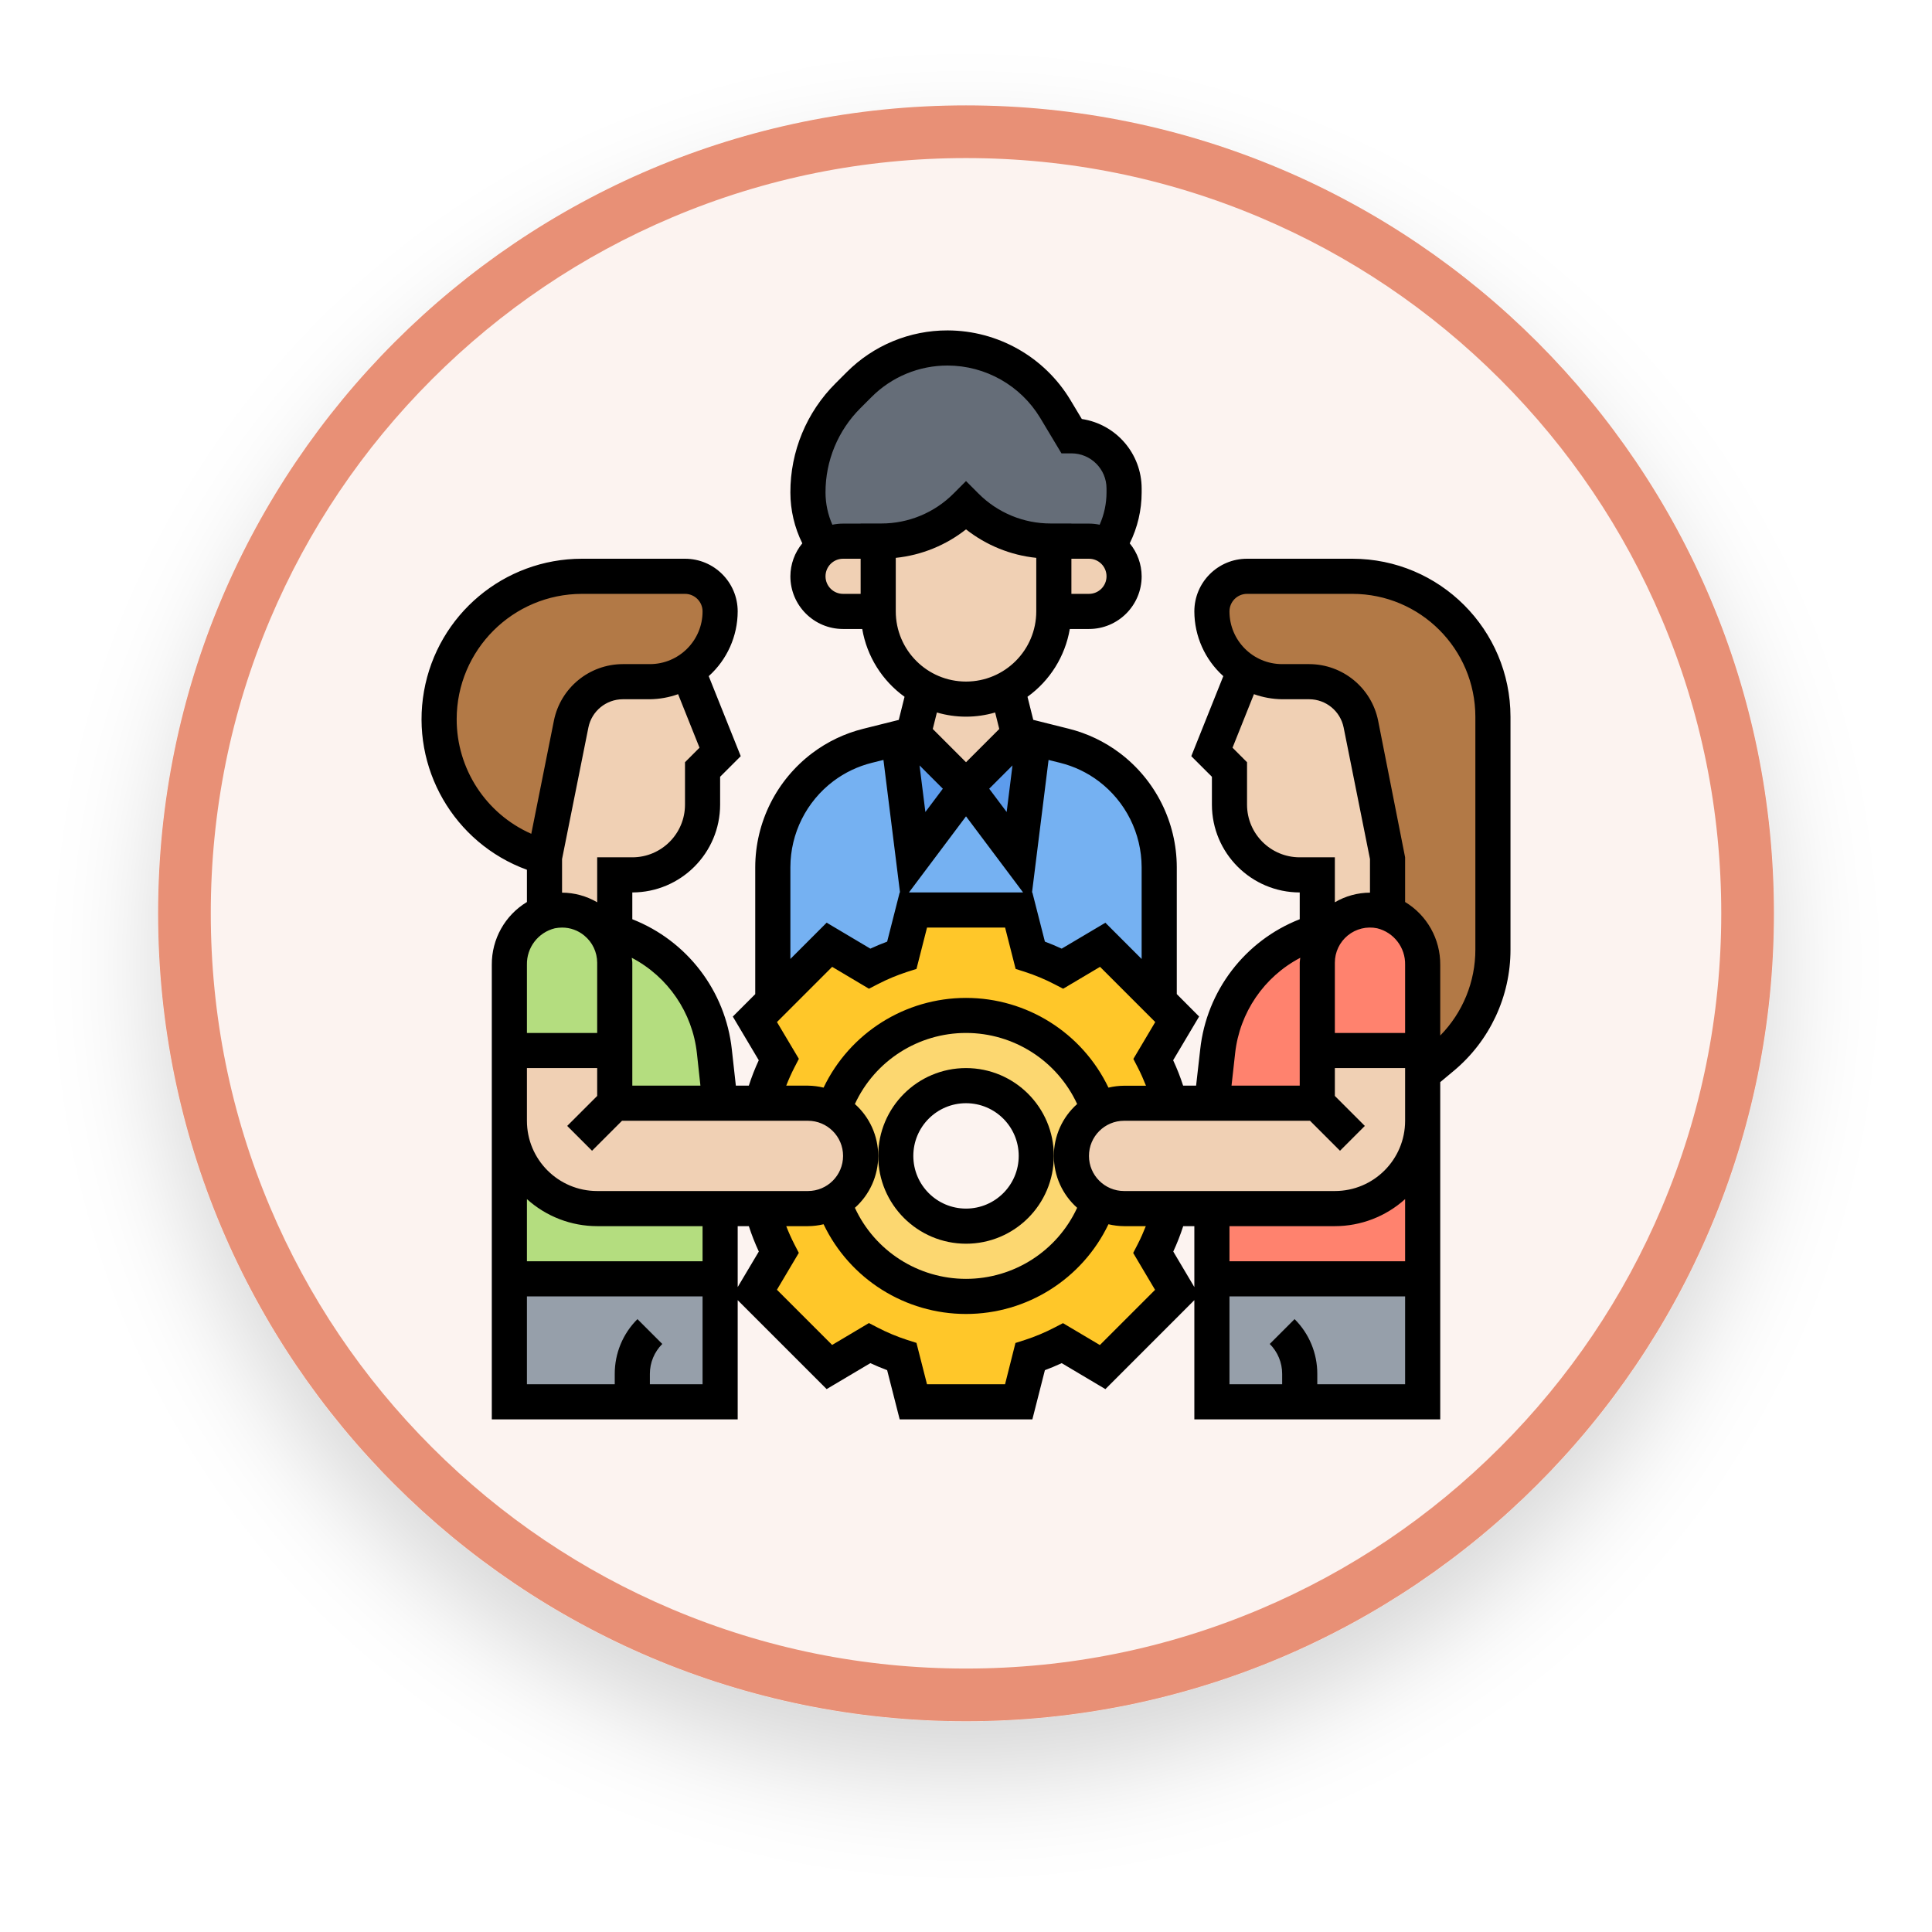
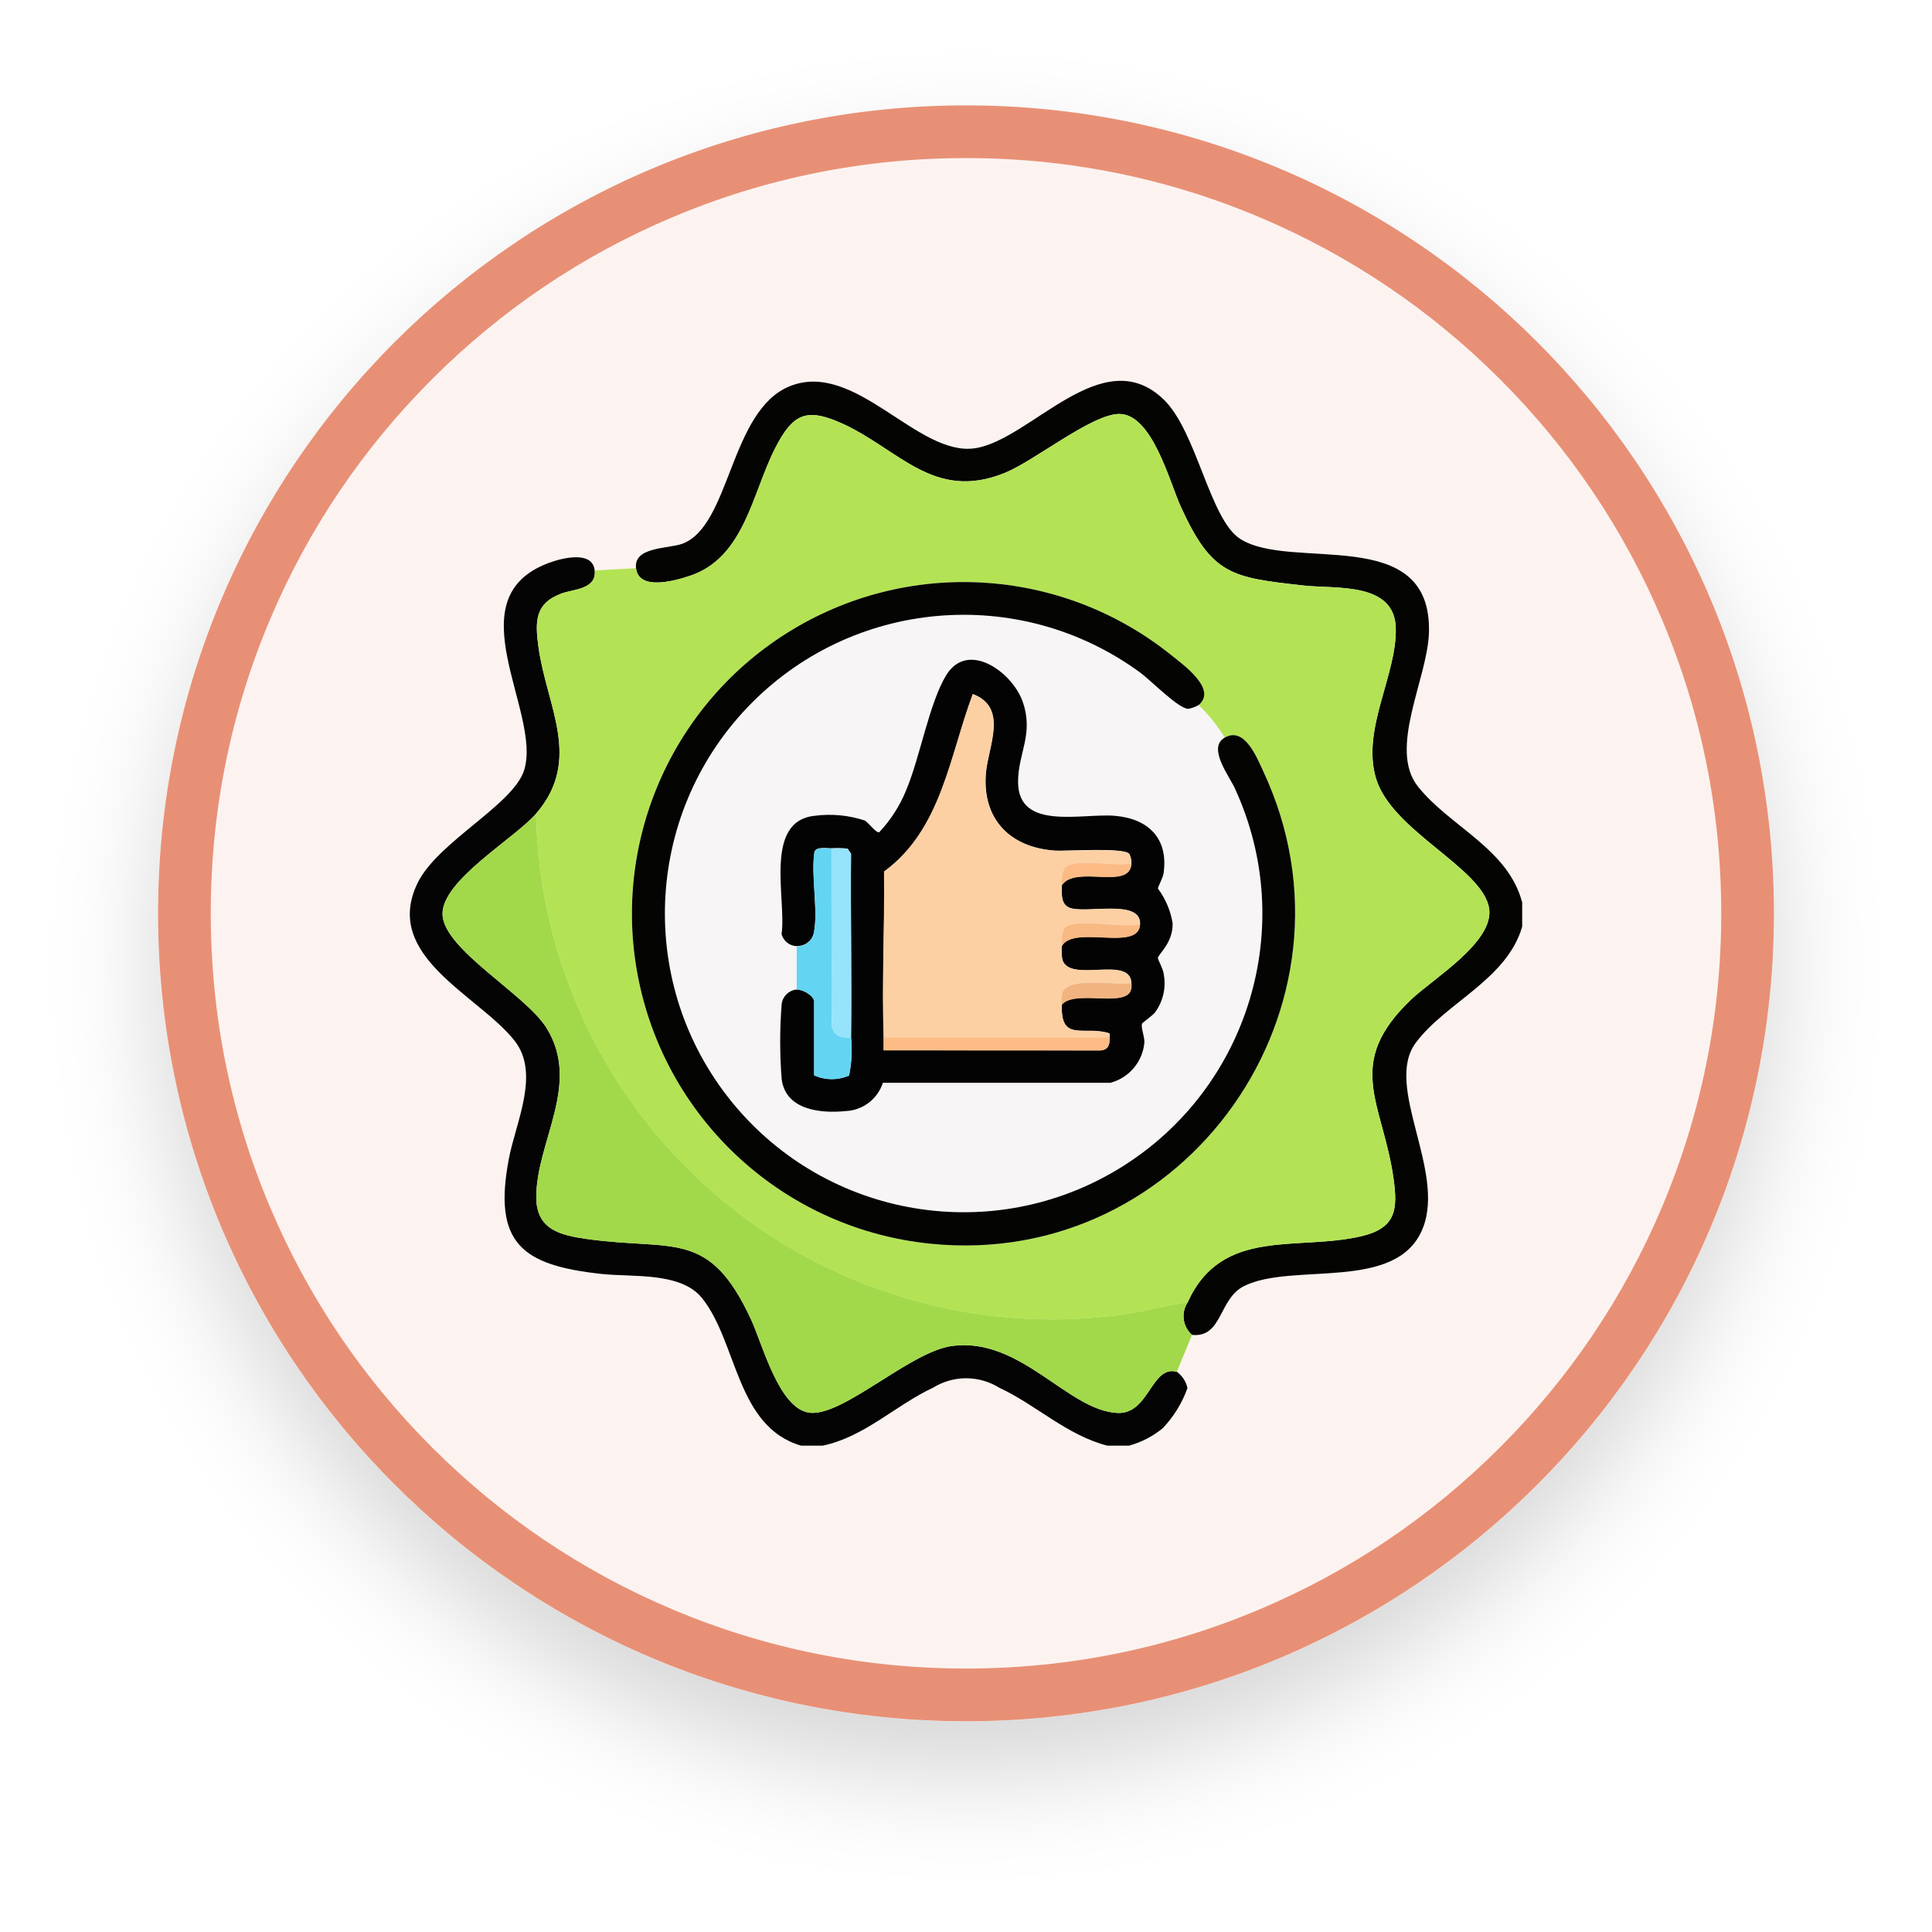
<svg xmlns="http://www.w3.org/2000/svg" width="110" height="110" viewBox="0 0 110 110">
  <defs>
    <filter id="Path_982547" x="0" y="0" width="110" height="110" filterUnits="userSpaceOnUse">
      <feOffset dy="3" input="SourceAlpha" />
      <feGaussianBlur stdDeviation="3" result="blur" />
      <feFlood flood-opacity="0.161" />
      <feComposite operator="in" in2="blur" />
      <feComposite in="SourceGraphic" />
    </filter>
+     <clipPath id="clip-path">
+       <rect id="Rectangle_405850" data-name="Rectangle 405850" width="63.334" height="60.625" fill="none" />
+     </clipPath>
  </defs>
-   <g id="Group_1157477" data-name="Group 1157477" transform="translate(-1308.804 -7981.574)">
-     <g id="Group_1157205" data-name="Group 1157205" transform="translate(192.805 4687.574)">
-       <g id="Group_1155734" data-name="Group 1155734" transform="translate(0 -1390)">
-         <g id="Group_1154704" data-name="Group 1154704" transform="translate(0 1466)">
-           <g id="Group_1150790" data-name="Group 1150790" transform="translate(3 2320)">
-             <g id="Group_1154214" data-name="Group 1154214" transform="translate(79 -5809)">
+   <g id="Group_1157552" data-name="Group 1157552" transform="translate(-799.805 -2250.205)">
+     <g id="Group_1156506" data-name="Group 1156506" transform="translate(-1.195 -1043.461)">
+       <g id="Group_1155724" data-name="Group 1155724" transform="translate(0 -1390)">
+         <g id="Group_1154703" data-name="Group 1154703" transform="translate(0 1465.666)">
+           <g id="Group_1150789" data-name="Group 1150789" transform="translate(3 2320)">
+             <g id="Group_1154212" data-name="Group 1154212" transform="translate(-236 -5809)">
              <g id="Group_1152583" data-name="Group 1152583" transform="translate(1043 6713)">
                <g id="Group_1146973" data-name="Group 1146973" transform="translate(0 0)">
                  <g id="Group_1146954" data-name="Group 1146954">
                    <g transform="matrix(1, 0, 0, 1, -9, -6)" filter="url(#Path_982547)">
                      <g id="Path_982547-2" data-name="Path 982547" transform="translate(9 6)" fill="#fcf3f0">
                        <path d="M 46 90.5 C 39.992 90.5 34.164 89.324 28.679 87.003 C 23.38 84.762 18.621 81.553 14.534 77.466 C 10.446 73.379 7.238 68.62 4.996 63.321 C 2.676 57.836 1.5 52.008 1.5 46 C 1.5 39.992 2.676 34.164 4.996 28.679 C 7.238 23.38 10.446 18.621 14.534 14.534 C 18.621 10.446 23.38 7.238 28.679 4.996 C 34.164 2.676 39.992 1.5 46 1.5 C 52.008 1.5 57.836 2.676 63.321 4.996 C 68.62 7.238 73.379 10.446 77.466 14.534 C 81.554 18.621 84.762 23.38 87.004 28.679 C 89.324 34.164 90.5 39.992 90.5 46 C 90.5 52.008 89.324 57.836 87.004 63.321 C 84.762 68.62 81.554 73.379 77.466 77.466 C 73.379 81.553 68.62 84.762 63.321 87.003 C 57.836 89.324 52.008 90.5 46 90.5 Z" stroke="none" />
                        <path d="M 46 3 C 40.194 3 34.563 4.136 29.263 6.378 C 24.143 8.544 19.544 11.644 15.594 15.594 C 11.644 19.544 8.544 24.143 6.378 29.263 C 4.136 34.563 3 40.194 3 46 C 3 51.806 4.136 57.437 6.378 62.737 C 8.544 67.857 11.644 72.455 15.594 76.405 C 19.544 80.355 24.143 83.456 29.263 85.622 C 34.563 87.863 40.194 89 46 89 C 51.806 89 57.437 87.863 62.737 85.622 C 67.857 83.456 72.456 80.355 76.406 76.405 C 80.356 72.455 83.456 67.857 85.622 62.737 C 87.864 57.437 89 51.806 89 46 C 89 40.194 87.864 34.563 85.622 29.263 C 83.456 24.143 80.356 19.544 76.406 15.594 C 72.456 11.644 67.857 8.544 62.737 6.378 C 57.437 4.136 51.806 3 46 3 M 46 -7.62939453125e-06 C 71.405 -7.62939453125e-06 92 20.595 92 46 C 92 71.405 71.405 92 46 92 C 20.595 92 0 71.405 0 46 C 0 20.595 20.595 -7.62939453125e-06 46 -7.62939453125e-06 Z" stroke="none" fill="#e89076" />
                      </g>
                    </g>
                  </g>
                </g>
              </g>
            </g>
          </g>
        </g>
      </g>
-       <g id="controlar" transform="translate(1139 3311.812)">
-         <g id="Group_1157013" data-name="Group 1157013">
-           <g id="Group_1156988" data-name="Group 1156988">
-             <path id="Path_991059" data-name="Path 991059" d="M6,55H18v7H6Z" fill="#969faa" />
-           </g>
-           <g id="Group_1156989" data-name="Group 1156989">
-             <path id="Path_991060" data-name="Path 991060" d="M46,55H58v7H46Z" fill="#969faa" />
-           </g>
-           <g id="Group_1156990" data-name="Group 1156990">
-             <path id="Path_991061" data-name="Path 991061" d="M18,51v4H6V46a5,5,0,0,0,5,5Z" fill="#b4dd7f" />
-           </g>
-           <g id="Group_1156991" data-name="Group 1156991">
-             <path id="Path_991062" data-name="Path 991062" d="M11.28,35.05a5.425,5.425,0,0,1,.72.19,8.023,8.023,0,0,1,5.67,6.81L18,45H12V37A3,3,0,0,0,11.28,35.05Z" fill="#b4dd7f" />
-           </g>
-           <g id="Group_1156992" data-name="Group 1156992">
-             <path id="Path_991063" data-name="Path 991063" d="M8.4,34.06A3,3,0,0,1,12,37v5H6V37.12a3.116,3.116,0,0,1,2-2.95A2.619,2.619,0,0,1,8.4,34.06Z" fill="#b4dd7f" />
-           </g>
-           <g id="Group_1156993" data-name="Group 1156993">
-             <path id="Path_991064" data-name="Path 991064" d="M58,46v9H46V51h7A5,5,0,0,0,58,46Z" fill="#ff826e" />
-           </g>
-           <g id="Group_1156994" data-name="Group 1156994">
-             <path id="Path_991065" data-name="Path 991065" d="M52,35.24a5.424,5.424,0,0,1,.72-.19A3,3,0,0,0,52,37v8H46l.33-2.95A8.023,8.023,0,0,1,52,35.24Z" fill="#ff826e" />
-           </g>
-           <g id="Group_1156995" data-name="Group 1156995">
-             <path id="Path_991066" data-name="Path 991066" d="M56,34.17a3.116,3.116,0,0,1,2,2.95V42H52V37a3,3,0,0,1,3.6-2.94,2.619,2.619,0,0,1,.4.11Z" fill="#ff826e" />
-           </g>
-           <g id="Group_1156996" data-name="Group 1156996">
-             <path id="Path_991067" data-name="Path 991067" d="M35,31l.85-6.79,1.75.44a7.058,7.058,0,0,1,2.55,1.21,7.276,7.276,0,0,1,2.1,2.52A7.054,7.054,0,0,1,43,31.56V39.2l-3.22-3.22-2.29,1.36a11.91,11.91,0,0,0-1.84-.77L35,34H29l-.65,2.57a11.91,11.91,0,0,0-1.84.77l-2.29-1.36L21,39.2V31.56a7.147,7.147,0,0,1,2.85-5.7,7.059,7.059,0,0,1,2.55-1.21l1.75-.44L29,31l3-4Z" fill="#75b1f2" />
-           </g>
-           <g id="Group_1156997" data-name="Group 1156997">
-             <path id="Path_991068" data-name="Path 991068" d="M35.85,24.21,35,31l-3-4,3-3Z" fill="#5d9cec" />
-           </g>
-           <g id="Group_1156998" data-name="Group 1156998">
-             <path id="Path_991069" data-name="Path 991069" d="M32,27l-3,4-.85-6.79L29,24Z" fill="#5d9cec" />
-           </g>
-           <g id="Group_1156999" data-name="Group 1156999">
-             <path id="Path_991070" data-name="Path 991070" d="M43.43,51.65a11.91,11.91,0,0,1-.77,1.84l1.36,2.29-4.24,4.24-2.29-1.36a11.91,11.91,0,0,1-1.84.77L35,62H29l-.65-2.57a11.91,11.91,0,0,1-1.84-.77l-2.29,1.36-4.24-4.24,1.36-2.29a11.91,11.91,0,0,1-.77-1.84l.04-.65H23a2.939,2.939,0,0,0,1.44-.37,8.007,8.007,0,0,0,15.12,0A2.939,2.939,0,0,0,41,51h2.64Z" fill="#ffc729" />
-           </g>
-           <g id="Group_1157000" data-name="Group 1157000">
-             <path id="Path_991071" data-name="Path 991071" d="M42.66,42.51a11.91,11.91,0,0,1,.77,1.84l.24.65H41a2.939,2.939,0,0,0-1.44.37,8.007,8.007,0,0,0-15.12,0A2.939,2.939,0,0,0,23,45H20.56l.01-.65a11.909,11.909,0,0,1,.77-1.84l-1.36-2.29L21,39.2l3.22-3.22,2.29,1.36a11.91,11.91,0,0,1,1.84-.77L29,34h6l.65,2.57a11.91,11.91,0,0,1,1.84.77l2.29-1.36L43,39.2l1.02,1.02Z" fill="#ffc729" />
-           </g>
-           <g id="Group_1157001" data-name="Group 1157001">
-             <path id="Path_991072" data-name="Path 991072" d="M36,48a4,4,0,1,0-4,4A4,4,0,0,0,36,48Zm2,0a2.989,2.989,0,0,0,1.56,2.63,8.007,8.007,0,0,1-15.12,0,3,3,0,0,0,.68-4.75,3.1,3.1,0,0,0-.68-.51,8.007,8.007,0,0,1,15.12,0,3.1,3.1,0,0,0-.68.51A2.993,2.993,0,0,0,38,48Z" fill="#fcd770" />
-           </g>
-           <g id="Group_1157002" data-name="Group 1157002">
-             <path id="Path_991073" data-name="Path 991073" d="M16,15a2.006,2.006,0,0,1,2,2,4.025,4.025,0,0,1-1.17,2.83A4.066,4.066,0,0,1,14,21H12.46a3,3,0,0,0-2.94,2.41L8,31l-.44-.15A8.133,8.133,0,0,1,10.14,15Z" fill="#b27946" />
-           </g>
-           <g id="Group_1157003" data-name="Group 1157003">
-             <path id="Path_991074" data-name="Path 991074" d="M59.12,42.4,58,43.33V37.12a3.116,3.116,0,0,0-2-2.95V31l-1.52-7.59A3,3,0,0,0,51.54,21H50a4.007,4.007,0,0,1-4-4,2.015,2.015,0,0,1,2-2h6a8,8,0,0,1,8,8V36.25A7.982,7.982,0,0,1,59.12,42.4Z" fill="#b27946" />
-           </g>
-           <g id="Group_1157004" data-name="Group 1157004">
-             <path id="Path_991075" data-name="Path 991075" d="M41,10v.23a5.583,5.583,0,0,1-.93,3.08A1.97,1.97,0,0,0,39,13H37v-.01h-.17a6.835,6.835,0,0,1-4.83-2,6.835,6.835,0,0,1-4.83,2H27V13H25a1.97,1.97,0,0,0-1.07.31A5.583,5.583,0,0,1,23,10.23a7.788,7.788,0,0,1,2.28-5.51l.63-.63A7.138,7.138,0,0,1,37.08,5.47L38,7a3,3,0,0,1,3,3Z" fill="#656d78" />
-           </g>
-           <g id="Group_1157005" data-name="Group 1157005">
-             <path id="Path_991076" data-name="Path 991076" d="M40.41,13.59A1.955,1.955,0,0,1,41,15a2.006,2.006,0,0,1-2,2H37V13h2a1.97,1.97,0,0,1,1.07.31A1.809,1.809,0,0,1,40.41,13.59Z" fill="#f0d0b4" />
-           </g>
-           <g id="Group_1157006" data-name="Group 1157006">
-             <path id="Path_991077" data-name="Path 991077" d="M37,13v4a5,5,0,0,1-10,0V12.99h.17a6.835,6.835,0,0,0,4.83-2,6.835,6.835,0,0,0,4.83,2H37Z" fill="#f0d0b4" />
-           </g>
-           <g id="Group_1157007" data-name="Group 1157007">
-             <path id="Path_991078" data-name="Path 991078" d="M29.65,21.41a5.051,5.051,0,0,0,4.7,0L35,24l-3,3-3-3Z" fill="#f0d0b4" />
-           </g>
-           <g id="Group_1157008" data-name="Group 1157008">
-             <path id="Path_991079" data-name="Path 991079" d="M27,16.99V17H25a2.015,2.015,0,0,1-2-2,2,2,0,0,1,.93-1.69A1.97,1.97,0,0,1,25,13h2Z" fill="#f0d0b4" />
-           </g>
-           <g id="Group_1157009" data-name="Group 1157009">
-             <path id="Path_991080" data-name="Path 991080" d="M12,32v3.24a5.424,5.424,0,0,0-.72-.19,3.01,3.01,0,0,0-2.88-.99,2.619,2.619,0,0,0-.4.11V31l1.52-7.59A3,3,0,0,1,12.46,21H14a3.956,3.956,0,0,0,2.15-.63L18,25l-1,1v2a4,4,0,0,1-4,4Z" fill="#f0d0b4" />
-           </g>
-           <g id="Group_1157010" data-name="Group 1157010">
-             <path id="Path_991081" data-name="Path 991081" d="M12,42v3H23a2.939,2.939,0,0,1,1.44.37,3.1,3.1,0,0,1,.68.51,3,3,0,0,1-.68,4.75A2.939,2.939,0,0,1,23,51H11a5,5,0,0,1-5-5V42Z" fill="#f0d0b4" />
-           </g>
-           <g id="Group_1157011" data-name="Group 1157011">
-             <path id="Path_991082" data-name="Path 991082" d="M58,45v1a5,5,0,0,1-5,5H41a2.939,2.939,0,0,1-1.44-.37,3,3,0,0,1-.68-4.75,3.1,3.1,0,0,1,.68-.51A2.939,2.939,0,0,1,41,45H52V42h6v3Z" fill="#f0d0b4" />
-           </g>
-           <g id="Group_1157012" data-name="Group 1157012">
-             <path id="Path_991083" data-name="Path 991083" d="M55.6,34.06a3.01,3.01,0,0,0-2.88.99,5.425,5.425,0,0,0-.72.19V32H51a4,4,0,0,1-4-4V26l-1-1,1.85-4.63A3.956,3.956,0,0,0,50,21h1.54a3,3,0,0,1,2.94,2.41L56,31v3.17a2.619,2.619,0,0,0-.4-.11Z" fill="#f0d0b4" />
-           </g>
-         </g>
-         <g id="Group_1157014" data-name="Group 1157014">
-           <path id="Path_991084" data-name="Path 991084" d="M32,53a5,5,0,1,0-5-5A5.006,5.006,0,0,0,32,53Zm0-8a3,3,0,1,1-3,3A3,3,0,0,1,32,45Z" />
-           <path id="Path_991085" data-name="Path 991085" d="M54,14H48a3,3,0,0,0-3,3,4.97,4.97,0,0,0,1.649,3.685l-1.823,4.556L46,26.414V28a5.006,5.006,0,0,0,5,5v1.525a9.008,9.008,0,0,0-5.666,7.411L45.1,44h-.739a12.648,12.648,0,0,0-.568-1.446l1.479-2.489L44,38.787V31.561a8.161,8.161,0,0,0-3.249-6.5,8.077,8.077,0,0,0-2.9-1.382l-2.022-.506L35.5,21.859A6,6,0,0,0,37.909,18H39a3,3,0,0,0,3-3,2.97,2.97,0,0,0-.679-1.877A6.527,6.527,0,0,0,42,10.231V10a4.005,4.005,0,0,0-3.407-3.956l-.655-1.092A8.184,8.184,0,0,0,30.957,1,8.086,8.086,0,0,0,25.2,3.384l-.625.625A8.738,8.738,0,0,0,22,10.231a6.528,6.528,0,0,0,.679,2.892A2.968,2.968,0,0,0,22,15a3,3,0,0,0,3,3h1.091A6,6,0,0,0,28.5,21.86l-.329,1.316-2.022.506a8.057,8.057,0,0,0-2.9,1.382,8.159,8.159,0,0,0-3.25,6.5v7.226l-1.277,1.277L20.2,42.554A12.648,12.648,0,0,0,19.634,44h-.739l-.229-2.064A9.008,9.008,0,0,0,13,34.525V33a5.006,5.006,0,0,0,5-5V26.414l1.174-1.173-1.823-4.556A4.97,4.97,0,0,0,19,17a3,3,0,0,0-3-3H10.136A9.132,9.132,0,0,0,7,31.71v1.835a4.139,4.139,0,0,0-2,3.574V63H19V56.213l5.064,5.064L26.553,59.8c.317.147.638.281.956.4l.714,2.8h7.555l.713-2.8c.318-.119.639-.253.956-.4l2.489,1.479L45,56.213V63H59V43.8l.761-.635A8.975,8.975,0,0,0,63,36.253V23a9.01,9.01,0,0,0-9-9ZM48,28V25.586l-.826-.827,1.219-3.048A4.929,4.929,0,0,0,50,22h1.541A2.006,2.006,0,0,1,53.5,23.608L55,31.1v1.912a3.979,3.979,0,0,0-2,.548V31H51a3,3,0,0,1-3-3Zm-.678,14.156a7,7,0,0,1,3.709-5.436c-.007.094-.031.185-.031.28v7H47.117ZM36.7,25.456l.661.165a6.073,6.073,0,0,1,2.188,1.042,6.153,6.153,0,0,1,2.45,4.9v5.226l-2.064-2.064L37.447,36.2c-.317-.147-.638-.281-.956-.4L35.777,33h-.019Zm-4.7.13-1.893-1.893.235-.939a5.894,5.894,0,0,0,3.316,0l.235.939Zm2.646.182-.332,2.652-.994-1.326ZM30.68,27.094l-.994,1.326-.332-2.652ZM32,28.667,35.25,33h-6.5ZM39,16H38V14h1a1,1,0,0,1,0,2ZM26,16H25a1,1,0,0,1,0-2h1Zm1.172-4.007H26V12H25a2.991,2.991,0,0,0-.61.063A4.557,4.557,0,0,1,24,10.231a6.754,6.754,0,0,1,1.991-4.808l.625-.625A6.1,6.1,0,0,1,30.957,3a6.173,6.173,0,0,1,5.266,2.98L37.434,8H38a2,2,0,0,1,2,2v.231a4.548,4.548,0,0,1-.391,1.832A2.981,2.981,0,0,0,39,12H38v-.007H36.828a5.787,5.787,0,0,1-4.121-1.707L32,9.578l-.707.708a5.793,5.793,0,0,1-4.121,1.707Zm.828,5V13.95a7.745,7.745,0,0,0,4-1.622,7.754,7.754,0,0,0,4,1.622v3.043a4,4,0,1,1-8,0ZM22,31.562a6.151,6.151,0,0,1,2.45-4.9,6.082,6.082,0,0,1,2.188-1.042l.661-.165L28.242,33h-.019l-.713,2.8c-.318.119-.639.253-.956.4l-2.489-1.479L22,36.787Zm-.764,8.817,3.143-3.143,2.095,1.246.493-.255a11.016,11.016,0,0,1,1.685-.705l.528-.168.6-2.354h4.445l.6,2.354.528.168a11.016,11.016,0,0,1,1.685.705l.493.255,2.1-1.246,3.143,3.143-1.246,2.1.255.493c.175.339.325.683.464,1.033H41a3.956,3.956,0,0,0-.89.108,8.992,8.992,0,0,0-16.22,0A3.956,3.956,0,0,0,23,44H21.764a10.93,10.93,0,0,1,.464-1.033l.255-.493Zm4.437,4.667a6.97,6.97,0,0,1,12.654,0,3.953,3.953,0,0,0,0,5.909,6.97,6.97,0,0,1-12.654,0,3.951,3.951,0,0,0,0-5.908Zm-8.995-2.89.2,1.844H13V37c0-.1-.024-.186-.031-.28a7,7,0,0,1,3.709,5.436ZM16,25.586V28a3,3,0,0,1-3,3H11v2.56a3.981,3.981,0,0,0-2-.548V31.1l1.5-7.493A2.006,2.006,0,0,1,12.459,22H14a4.929,4.929,0,0,0,1.607-.289l1.219,3.048ZM3,23.136A7.144,7.144,0,0,1,10.136,16H16a1,1,0,0,1,1,1,3,3,0,0,1-3,3H12.459a4.011,4.011,0,0,0-3.922,3.215L7.248,29.661A7.125,7.125,0,0,1,3,23.136ZM7,37.118A2.091,2.091,0,0,1,8.593,35.04,2.207,2.207,0,0,1,9,35a1.971,1.971,0,0,1,1.267.456A2,2,0,0,1,11,37v4H7ZM7,45V43h4v1.586L9.293,46.293l1.414,1.414L12.414,46H23a2,2,0,1,1,0,4H11a4,4,0,0,1-4-4ZM17,61H14v-.586a2.4,2.4,0,0,1,.707-1.707l-1.414-1.414A4.384,4.384,0,0,0,12,60.414V61H7V56H17Zm0-7H7V50.46A5.969,5.969,0,0,0,11,52h6Zm2,1.469V52h.635a12.648,12.648,0,0,0,.568,1.446Zm20.621,3.3-2.1-1.246-.493.255a11.016,11.016,0,0,1-1.685.705l-.528.168L34.223,61H29.778l-.6-2.354-.528-.168a11.016,11.016,0,0,1-1.685-.705l-.493-.255-2.095,1.246-3.143-3.143,1.246-2.1-.255-.493A11.178,11.178,0,0,1,21.764,52H23a3.956,3.956,0,0,0,.89-.108,8.992,8.992,0,0,0,16.22,0A3.963,3.963,0,0,0,41,52h1.237c-.137.345-.287.69-.464,1.033l-.255.493,1.246,2.1ZM43.8,53.446A12.877,12.877,0,0,0,44.366,52H45v3.469ZM57,61H52v-.586a4.384,4.384,0,0,0-1.293-3.121l-1.414,1.414A2.4,2.4,0,0,1,50,60.414V61H47V56H57Zm0-7H47V52h6a5.969,5.969,0,0,0,4-1.54Zm0-9v1a4,4,0,0,1-4,4H41a2,2,0,0,1,0-4H51.586l1.707,1.707,1.414-1.414L53,44.586V43h4Zm0-4H53V37a2,2,0,0,1,2.407-1.96A2.091,2.091,0,0,1,57,37.118Zm4-4.747a6.973,6.973,0,0,1-2,4.894V37.118a4.14,4.14,0,0,0-2-3.574V31l-1.537-7.784A4.011,4.011,0,0,0,51.541,20H50a3,3,0,0,1-3-3,1,1,0,0,1,1-1h6a7.008,7.008,0,0,1,7,7Z" />
+       <g id="Group_1145587" data-name="Group 1145587" transform="translate(824.333 3315.353)">
+         <g id="Group_1145586" data-name="Group 1145586" clip-path="url(#clip-path)">
+           <path id="Path_979795" data-name="Path 979795" d="M154.318,29.71v1.36c-.873,3.021-4.367,4.333-6.06,6.616-1.83,2.467,1.705,7.257.406,10.546-1.452,3.678-7.391,1.921-10.177,3.3-1.463.725-1.222,2.957-2.967,2.783a1.423,1.423,0,0,1-.247-1.855c1.947-4.31,6.251-2.9,9.9-3.767,1.961-.466,2.074-1.506,1.817-3.31-.614-4.3-2.853-6.5,1.021-10.176,1.244-1.18,4.705-3.265,4.427-5.16-.339-2.306-5.535-4.4-6.441-7.414-.842-2.794,1.195-5.885,1.125-8.57-.069-2.635-3.426-2.211-5.23-2.413-4.122-.461-5.224-.573-7.01-4.491-.639-1.4-1.626-5.27-3.5-5.278-1.555-.007-4.833,2.677-6.534,3.362-4.066,1.638-6.034-1.392-9.315-2.849-2-.889-2.756-.492-3.739,1.419-1.312,2.55-1.739,6.233-4.843,7.276-.838.282-2.928.889-3.087-.428-.148-1.226,1.838-1.1,2.631-1.388,2.751-1.016,2.7-7.583,6.118-8.969,3.744-1.518,7.291,4.045,10.576,3.526,3.176-.5,7.253-6.149,10.732-2.757,1.867,1.82,2.611,6.8,4.329,7.913,2.908,1.888,10.919-.912,10.76,5.327-.067,2.618-2.344,6.619-.628,8.78,1.818,2.29,5.145,3.538,5.939,6.613" transform="translate(-90.984 0.001)" fill="#040403" />
+           <path id="Path_979796" data-name="Path 979796" d="M10.527,81.809c.123,1.063-1.219,1.075-1.852,1.3-1.572.564-1.547,1.612-1.347,3.072.46,3.363,2.519,6.4-.14,9.477-1.228,1.423-5.386,3.8-5.324,5.746.064,1.989,4.731,4.542,5.92,6.456,1.988,3.2-.586,6.457-.583,9.637,0,1.844,1.363,2.167,2.909,2.382,4.934.689,6.936-.606,9.343,4.632.632,1.376,1.571,5.021,3.289,5.253,1.9.257,5.722-3.478,8.139-3.8,3.913-.519,6.583,3.681,9.406,3.816,1.819.087,1.925-2.745,3.384-2.343a1.548,1.548,0,0,1,.605.925,6.454,6.454,0,0,1-1.41,2.289,5.18,5.18,0,0,1-1.916.99H39.713c-2.3-.589-4.062-2.328-6.157-3.3a3.567,3.567,0,0,0-3.763,0c-2.126.991-3.9,2.8-6.281,3.3H22.276c-3.7-1.081-3.621-5.889-5.638-8.4-1.2-1.494-3.937-1.188-5.677-1.372-4.576-.485-6.237-1.742-5.323-6.557.4-2.1,1.8-4.868.317-6.738-2.058-2.591-7.54-4.8-5.512-8.967,1.142-2.345,5.448-4.452,6.066-6.423,1.033-3.292-4.04-9.8,1.423-11.809.719-.264,2.461-.721,2.594.43" transform="translate(0 -71.019)" fill="#030403" />
+           <path id="Path_979797" data-name="Path 979797" d="M95.107,65.8c-1.308.193-2.6.562-3.912.726a29.394,29.394,0,0,1-33.19-28.549c2.66-3.081.6-6.113.14-9.477-.2-1.46-.225-2.508,1.347-3.071.633-.227,1.975-.239,1.852-1.3L63.695,24c.159,1.317,2.248.709,3.087.428,3.1-1.043,3.531-4.726,4.843-7.276.983-1.911,1.735-2.309,3.739-1.419,3.282,1.456,5.249,4.486,9.315,2.849,1.7-.685,4.978-3.369,6.534-3.362,1.875.008,2.862,3.876,3.5,5.278,1.786,3.918,2.888,4.029,7.01,4.491,1.8.2,5.161-.223,5.23,2.413.07,2.685-1.967,5.776-1.125,8.57.907,3.01,6.1,5.108,6.441,7.414.278,1.9-3.183,3.98-4.427,5.16-3.874,3.674-1.635,5.871-1.021,10.175.257,1.8.144,2.844-1.817,3.31-3.647.867-7.951-.543-9.9,3.767m2.1-32.151a9.248,9.248,0,0,0-1.484-1.855c1.084-.9-.871-2.292-1.549-2.841A18.882,18.882,0,1,0,80.453,62.458c14.56,1.487,25.156-13.6,18.965-26.877-.376-.806-1.072-2.6-2.209-1.934" transform="translate(-50.818 -13.335)" fill="#b3e354" />
+           <path id="Path_979798" data-name="Path 979798" d="M57.464,226.677a1.423,1.423,0,0,0,.247,1.855l-.866,2.1c-1.459-.4-1.564,2.429-3.384,2.343-2.822-.134-5.493-4.335-9.406-3.816-2.417.321-6.236,4.056-8.139,3.8-1.718-.232-2.657-3.877-3.289-5.253-2.407-5.238-4.409-3.942-9.343-4.632-1.546-.216-2.908-.538-2.909-2.382,0-3.179,2.571-6.436.583-9.637-1.189-1.914-5.856-4.467-5.92-6.456-.062-1.944,4.1-4.323,5.324-5.746A29.393,29.393,0,0,0,53.552,227.4c1.314-.164,2.6-.533,3.912-.726" transform="translate(-13.175 -174.214)" fill="#a2d94a" />
+           <path id="Path_979799" data-name="Path 979799" d="M147.512,112.667A9.251,9.251,0,0,1,149,114.522c-1.006.585.29,2.209.6,2.924a17.011,17.011,0,1,1-5.383-6.613c.573.421,2.186,2.07,2.723,2.045a1.789,1.789,0,0,0,.575-.211m-22.879,13.726v2.473a.949.949,0,0,0-.858.811,26.969,26.969,0,0,0,0,4.31c.238,1.749,2.22,1.945,3.636,1.8a2.332,2.332,0,0,0,2.125-1.611l12.957,0a2.613,2.613,0,0,0,1.931-2.285c.017-.363-.2-.812-.137-1.083.011-.048.591-.442.748-.644a2.809,2.809,0,0,0,.484-2.214c-.039-.275-.331-.792-.324-.878.018-.229.861-.847.838-1.979a4.522,4.522,0,0,0-.838-1.975c-.007-.086.285-.6.324-.878.28-1.987-.871-3.1-2.774-3.264-1.861-.159-5.5.87-5.512-1.919,0-1.666.91-2.718.262-4.58-.584-1.679-3.125-3.528-4.358-1.5-.953,1.563-1.495,4.686-2.265,6.515a7.713,7.713,0,0,1-1.544,2.418c-.166.07-.606-.539-.822-.666a6.426,6.426,0,0,0-2.832-.272c-2.963.29-1.614,4.768-1.908,6.743a.933.933,0,0,0,.863.683" transform="translate(-102.605 -94.21)" fill="#f7f5f6" />
+           <path id="Path_979800" data-name="Path 979800" d="M134.268,99.467a1.79,1.79,0,0,1-.575.211c-.537.026-2.15-1.624-2.723-2.045a17.008,17.008,0,1,0,5.383,6.613c-.31-.715-1.607-2.338-.6-2.924,1.136-.661,1.833,1.129,2.209,1.934,6.192,13.273-4.4,28.364-18.965,26.877a18.883,18.883,0,1,1,13.723-33.507c.678.549,2.634,1.936,1.549,2.841" transform="translate(-89.361 -81.009)" fill="#040403" />
+           <path id="Path_979801" data-name="Path 979801" d="M171.105,144.438a.933.933,0,0,1-.863-.683c.294-1.975-1.055-6.453,1.908-6.743a6.426,6.426,0,0,1,2.832.272c.216.127.656.736.822.666a7.713,7.713,0,0,0,1.544-2.418c.77-1.829,1.311-4.952,2.265-6.515,1.234-2.023,3.774-.174,4.358,1.5.648,1.862-.267,2.914-.262,4.58.008,2.789,3.651,1.76,5.512,1.919,1.9.163,3.054,1.278,2.774,3.264-.039.275-.331.792-.324.878a4.522,4.522,0,0,1,.838,1.975c.024,1.132-.819,1.75-.838,1.979-.007.086.285.6.324.878a2.809,2.809,0,0,1-.484,2.214c-.157.2-.737.6-.748.644-.062.271.154.72.137,1.083a2.613,2.613,0,0,1-1.931,2.285l-12.957,0a2.332,2.332,0,0,1-2.125,1.611c-1.416.143-3.4-.054-3.636-1.8a26.968,26.968,0,0,1,0-4.31.948.948,0,0,1,.858-.811c.352-.017.989.357.989.68v4.2a2.436,2.436,0,0,0,1.991.012,7.34,7.34,0,0,0,.112-2.176c.042-3.481-.031-6.967,0-10.449l-.2-.292a6.514,6.514,0,0,0-.911-.017c-.279.006-.869-.11-.972.2-.215,1.358.24,3.383-.044,4.655a.946.946,0,0,1-.963.707m4.947,5.194c.009.247-.007.5,0,.743l12.189.006c.548.026.7-.241.673-.749,0-.072.031-.163-.018-.225-1.458-.459-2.777.539-2.7-1.63.709-.854,3.45.117,3.9-.746a.906.906,0,0,0,.062-.491c-.079-1.594-3.516.042-3.932-1.325a2.921,2.921,0,0,1-.026-.777c.693-1.23,4.386.348,4.452-1.237.063-1.5-3.167-.553-4.052-.957-.478-.218-.408-.834-.4-1.269.782-1.182,3.9.318,3.958-1.237a1.141,1.141,0,0,0-.114-.534c-.257-.4-3.571-.15-4.282-.2-2.532-.19-4.1-1.8-3.889-4.393.121-1.525,1.3-3.745-.742-4.516-1.328,3.552-1.782,7.712-5.049,10.1.04,3.138-.134,6.3-.023,9.437" transform="translate(-149.077 -112.254)" fill="#040303" />
+           <path id="Path_979802" data-name="Path 979802" d="M179.751,214.708l.008,10.07c.1.606.555.735,1.105.688a7.341,7.341,0,0,1-.112,2.176,2.435,2.435,0,0,1-1.991-.012v-4.2c0-.323-.637-.7-.989-.68v-2.473a.946.946,0,0,0,.963-.707c.284-1.272-.171-3.3.044-4.655.1-.312.693-.2.972-.2" transform="translate(-155.744 -188.089)" fill="#63d5f3" />
+           <path id="Path_979803" data-name="Path 979803" d="M217.429,163.505c-.111-3.135.063-6.3.023-9.437,3.267-2.389,3.721-6.55,5.049-10.1,2.041.771.864,2.99.742,4.516-.206,2.591,1.357,4.2,3.889,4.393.711.053,4.024-.193,4.282.2a1.141,1.141,0,0,1,.114.534c-.947.145-2.622-.22-3.47.055-.545.177-.48.735-.487,1.182s-.078,1.05.4,1.269c.885.4,4.114-.541,4.052.957-1.071.175-3.041-.247-3.993.026-.541.156-.459.786-.459,1.21a2.92,2.92,0,0,0,.026.777c.415,1.367,3.853-.269,3.932,1.325-.859.144-3.489-.389-3.894.5a1.8,1.8,0,0,0-.064.739c-.074,2.169,1.245,1.171,2.7,1.63.048.062.013.153.018.225Z" transform="translate(-190.454 -126.128)" fill="#fcd0a3" />
+           <path id="Path_979804" data-name="Path 979804" d="M194.855,225.529c-.55.047-1.01-.082-1.105-.688l-.008-10.071a6.514,6.514,0,0,1,.911.017l.2.292c-.031,3.482.042,6.969,0,10.449" transform="translate(-169.735 -188.151)" fill="#95e4fb" />
+           <path id="Path_979805" data-name="Path 979805" d="M230.54,301.645c.032.508-.125.775-.673.749l-12.189-.006c-.007-.246.009-.5,0-.743Z" transform="translate(-190.704 -264.268)" fill="#fdbc85" />
+           <path id="Path_979806" data-name="Path 979806" d="M303.445,276.485a.906.906,0,0,1-.062.491c-.446.863-3.187-.108-3.9.746a1.8,1.8,0,0,1,.064-.739c.405-.886,3.034-.353,3.894-.5" transform="translate(-262.371 -242.199)" fill="#f1b480" />
+           <path id="Path_979807" data-name="Path 979807" d="M303.954,249.265c-.066,1.585-3.759.007-4.452,1.237,0-.424-.082-1.055.459-1.21.952-.273,2.922.149,3.993-.026" transform="translate(-262.386 -218.318)" fill="#f9b983" />
+           <path id="Path_979808" data-name="Path 979808" d="M303.491,221.447c-.061,1.554-3.175.055-3.957,1.237.008-.447-.057-1.006.487-1.182.848-.275,2.523.09,3.47-.055" transform="translate(-262.418 -193.962)" fill="#fcbb85" />
        </g>
      </g>
    </g>
  </g>
</svg>
